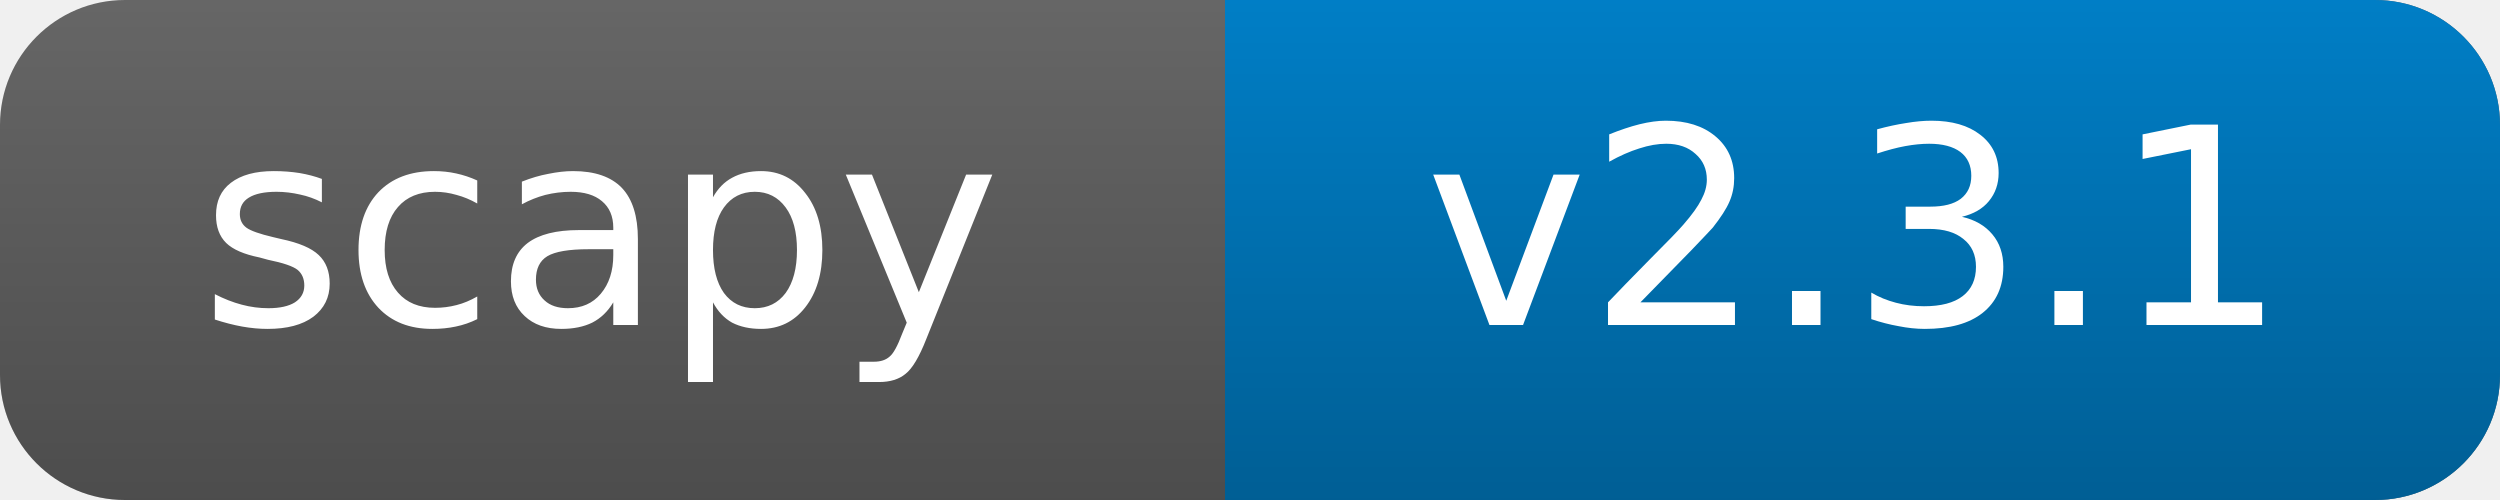
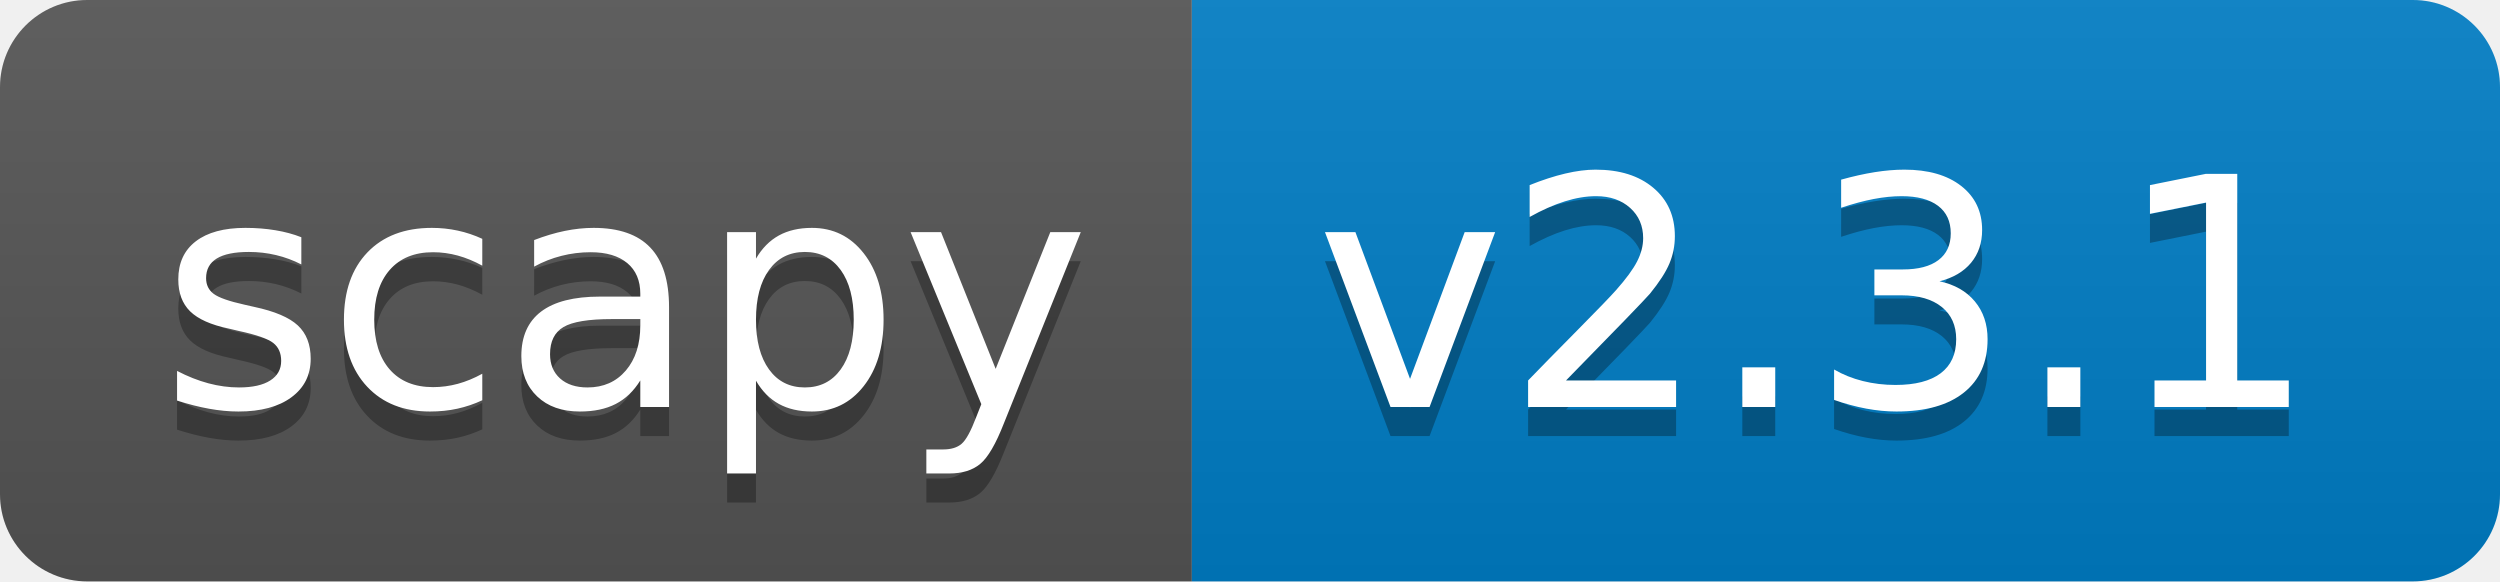
- <svg xmlns="http://www.w3.org/2000/svg" width="100" height="20">
-   <style type="text/css">
- 
- 
- 		text {
- 			font-family: Dejavu Sans,Verdana,Geneva,sans-serif;
- 			font-size: 11px;
- 			fill: white;
- 		}
- 
- </style>
-   <linearGradient id="gradient" x1="0%" y1="0%" x2="0%" y2="100%">
-     <stop offset="0%" stop-color="#000" stop-opacity="0.00" />
-     <stop offset="100%" stop-color="#000" stop-opacity="0.25" />
-     <stop offset="100%" stop-color="#000" stop-opacity="1.00" />
+ <svg xmlns="http://www.w3.org/2000/svg" width="86" height="20">
+   <linearGradient id="b" x2="0" y2="100%">
+     <stop offset="0" stop-color="#bbb" stop-opacity=".1" />
+     <stop offset="1" stop-opacity=".1" />
  </linearGradient>
-   <rect x="0" y="0" width="100" height="20" rx="5" ry="5" style="fill:#666" />
-   <rect x="49" y="0" width="51" height="20" rx="5" ry="5" style="fill:#007ec6" />
-   <rect x="49" y="0" width="5" height="20" style="fill:#007ec6" />
-   <rect x="0" y="0" width="100" height="20" rx="5" ry="5" style="fill:url(#gradient)" />
-   <text x="8" y="13">scapy</text>
-   <text x="57" y="13">v2.3.1</text>
+   <clipPath id="a">
+     <rect width="86" height="20" rx="3" fill="#fff" />
+   </clipPath>
+   <g clip-path="url(#a)">
+     <path fill="#555" d="M0 0h41v20H0z" />
+     <path fill="#007ec6" d="M41 0h45v20H41z" />
+     <path fill="url(#b)" d="M0 0h86v20H0z" />
+   </g>
+   <g fill="#fff" text-anchor="middle" font-family="DejaVu Sans,Verdana,Geneva,sans-serif" font-size="110">
+     <text x="215" y="150" fill="#010101" fill-opacity=".3" transform="scale(.1)" textLength="310">scapy</text>
+     <text x="215" y="140" transform="scale(.1)" textLength="310">scapy</text>
+     <text x="625" y="150" fill="#010101" fill-opacity=".3" transform="scale(.1)" textLength="350">v2.3.1</text>
+     <text x="625" y="140" transform="scale(.1)" textLength="350">v2.3.1</text>
+   </g>
</svg>
